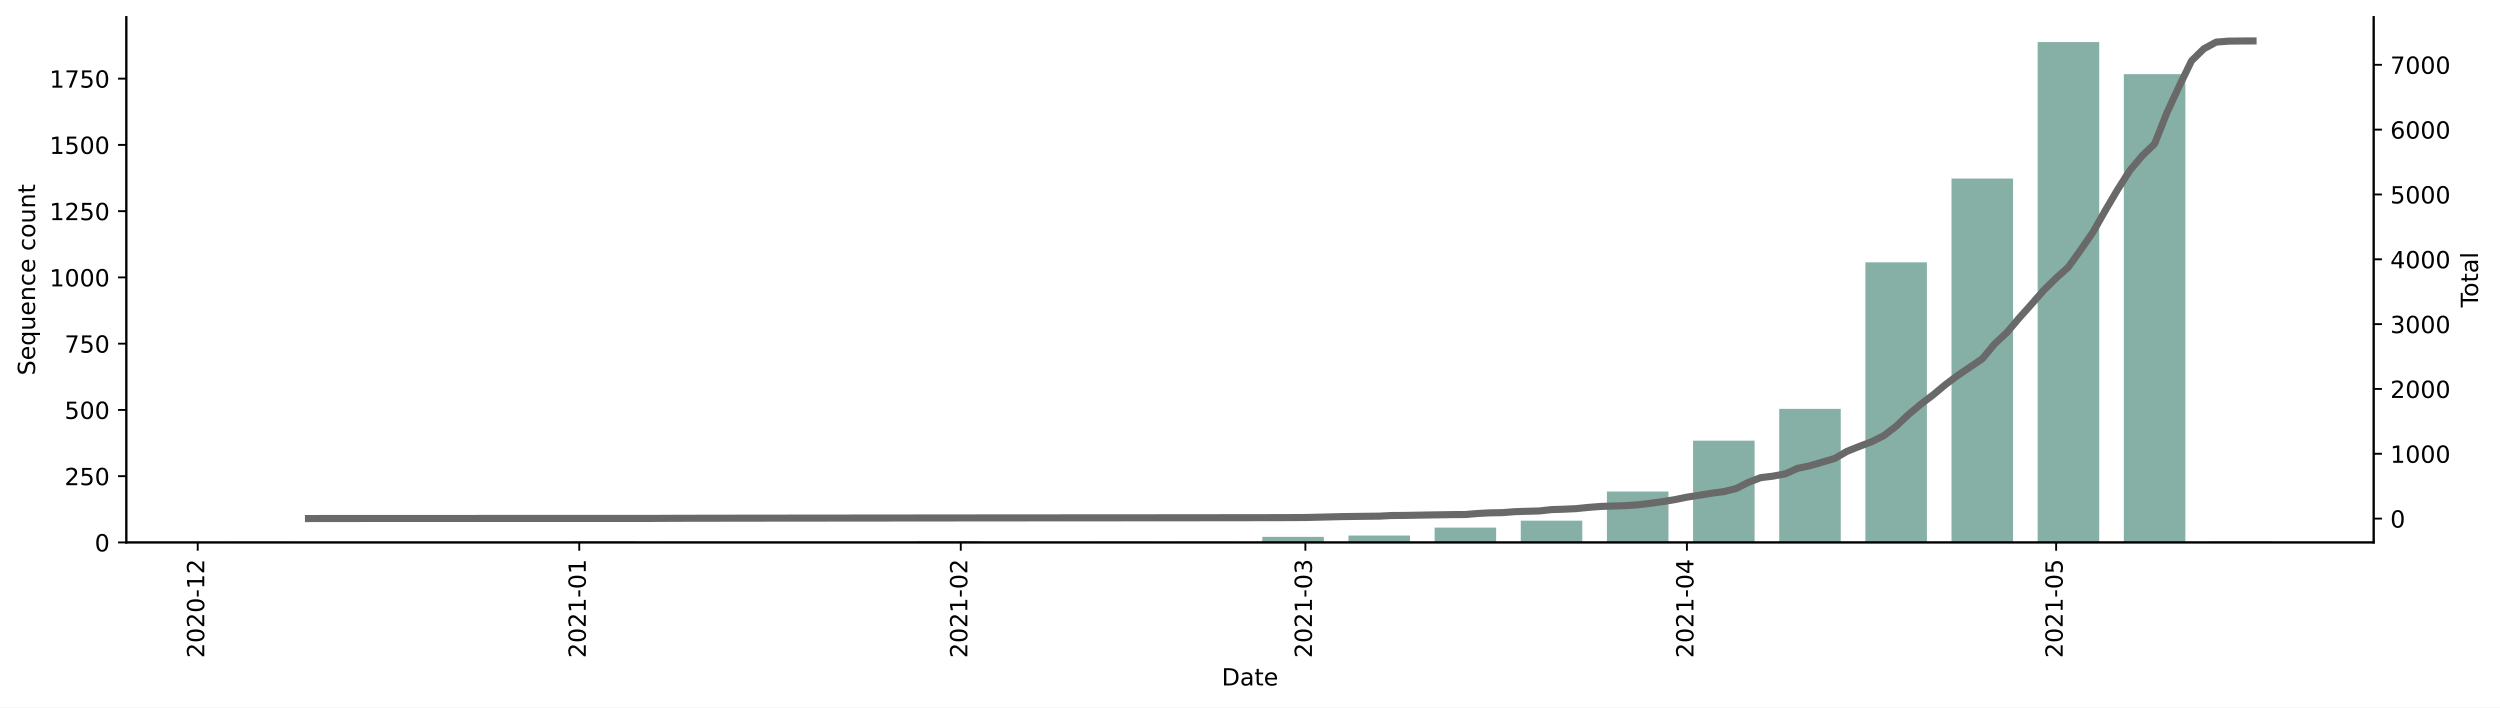
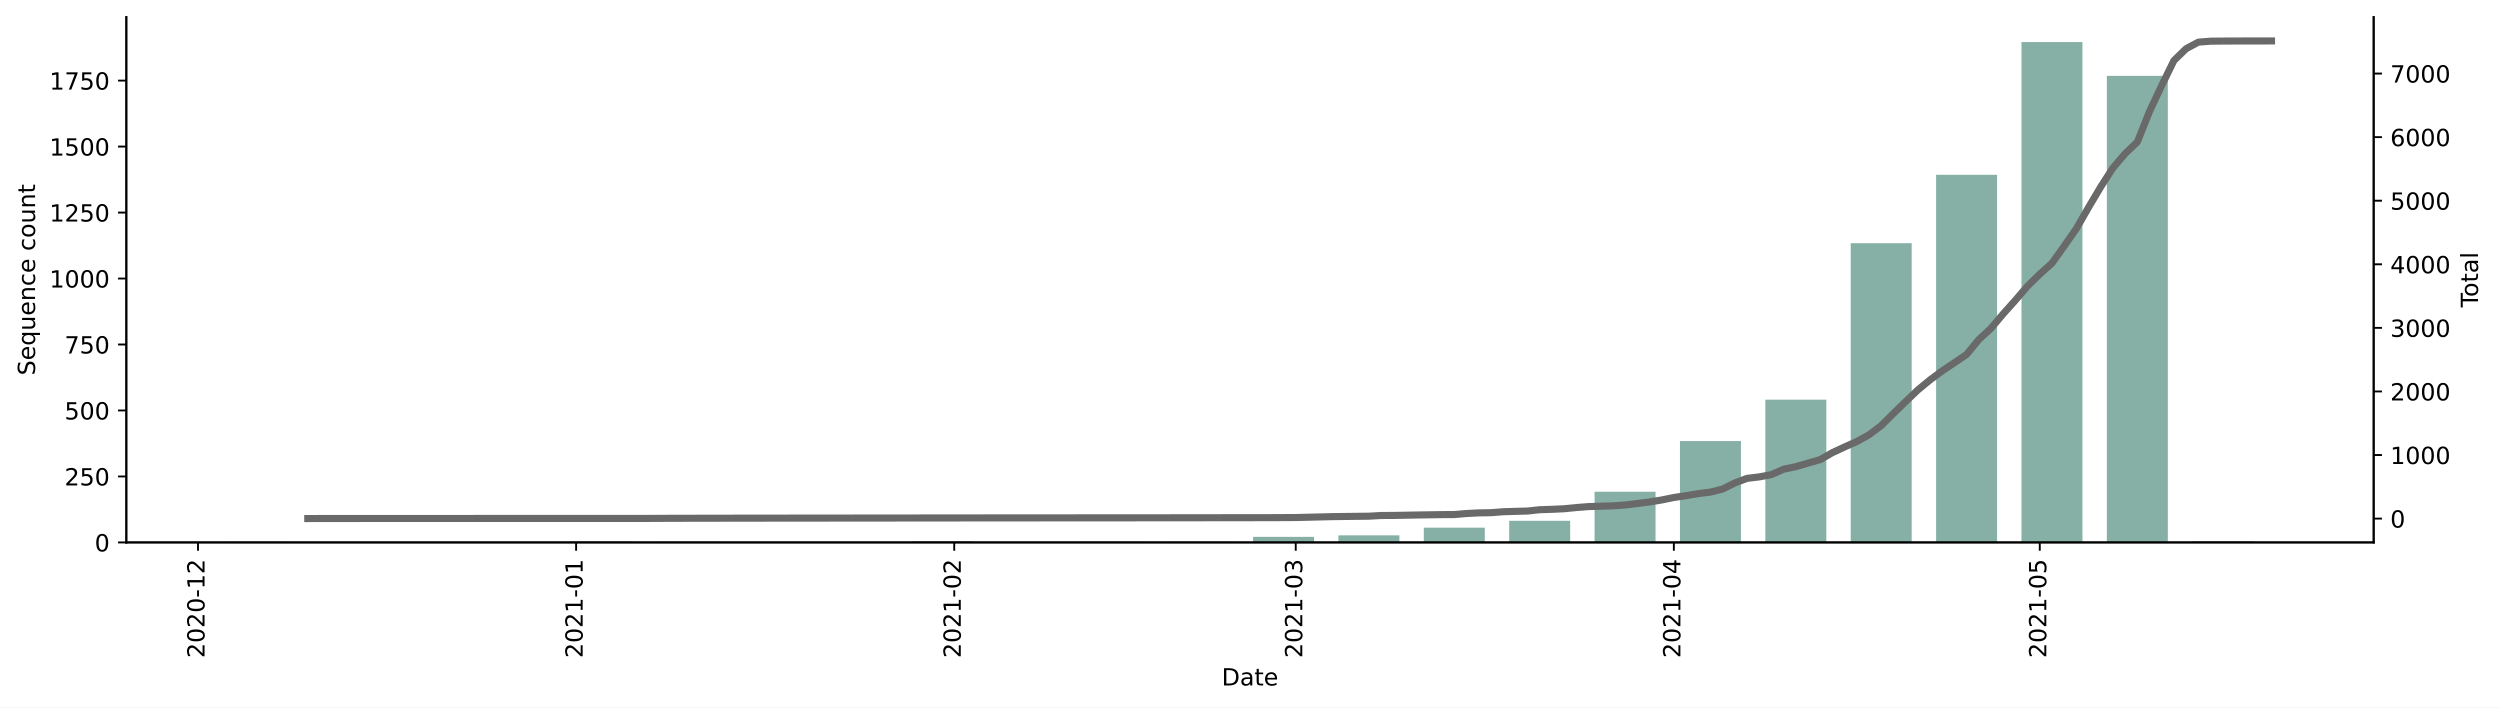
<svg xmlns="http://www.w3.org/2000/svg" xmlns:xlink="http://www.w3.org/1999/xlink" height="298.621pt" version="1.1" viewBox="0 0 1055.256 298.621" width="1055.256pt">
  <defs>
    <style type="text/css">*{stroke-linecap:butt;stroke-linejoin:round;}</style>
  </defs>
  <g id="figure_1">
    <g id="patch_1">
      <path d="M 0 298.621  L 1055.256 298.621  L 1055.256 0  L 0 0  z " style="fill:#ffffff;" />
    </g>
    <g id="axes_1">
      <g id="patch_2">
        <path d="M 53.328 228.96  L 1001.928 228.96  L 1001.928 7.2  L 53.328 7.2  z " style="fill:#ffffff;" />
      </g>
      <g id="patch_3">
-         <path clip-path="url(#p5e70287630)" d="M 96.446 228.96  L 122.421 228.96  L 122.421 228.736  L 96.446 228.736  z " style="fill:#86b0a6;" />
+         <path clip-path="url(#p2ad828f1ce)" d="M 96.446 228.96  L 122.189 228.96  L 122.189 228.737  L 96.446 228.737  z " style="fill:#86b0a6;" />
      </g>
      <g id="patch_4">
-         <path clip-path="url(#p5e70287630)" d="M 241.905 228.96  L 267.88 228.96  L 267.88 228.624  L 241.905 228.624  z " style="fill:#86b0a6;" />
+         <path clip-path="url(#p2ad828f1ce)" d="M 240.603 228.96  L 266.345 228.96  L 266.345 228.626  L 240.603 228.626  z " style="fill:#86b0a6;" />
      </g>
      <g id="patch_5">
-         <path clip-path="url(#p5e70287630)" d="M 278.27 228.96  L 304.245 228.96  L 304.245 228.736  L 278.27 228.736  z " style="fill:#86b0a6;" />
+         <path clip-path="url(#p2ad828f1ce)" d="M 276.642 228.96  L 302.384 228.96  L 302.384 228.737  L 276.642 228.737  z " style="fill:#86b0a6;" />
      </g>
      <g id="patch_6">
-         <path clip-path="url(#p5e70287630)" d="M 387.364 228.96  L 413.339 228.96  L 413.339 228.513  L 387.364 228.513  z " style="fill:#86b0a6;" />
+         <path clip-path="url(#p2ad828f1ce)" d="M 384.759 228.96  L 410.501 228.96  L 410.501 228.514  L 384.759 228.514  z " style="fill:#86b0a6;" />
      </g>
      <g id="patch_7">
-         <path clip-path="url(#p5e70287630)" d="M 460.094 228.96  L 486.068 228.96  L 486.068 228.736  L 460.094 228.736  z " style="fill:#86b0a6;" />
+         <path clip-path="url(#p2ad828f1ce)" d="M 456.837 228.96  L 482.579 228.96  L 482.579 228.737  L 456.837 228.737  z " style="fill:#86b0a6;" />
      </g>
      <g id="patch_8">
-         <path clip-path="url(#p5e70287630)" d="M 496.458 228.96  L 522.433 228.96  L 522.433 228.736  L 496.458 228.736  z " style="fill:#86b0a6;" />
+         <path clip-path="url(#p2ad828f1ce)" d="M 492.876 228.96  L 518.618 228.96  L 518.618 228.737  L 492.876 228.737  z " style="fill:#86b0a6;" />
      </g>
      <g id="patch_9">
-         <path clip-path="url(#p5e70287630)" d="M 532.823 228.96  L 558.798 228.96  L 558.798 226.611  L 532.823 226.611  z " style="fill:#86b0a6;" />
+         <path clip-path="url(#p2ad828f1ce)" d="M 528.915 228.96  L 554.657 228.96  L 554.657 226.621  L 528.915 226.621  z " style="fill:#86b0a6;" />
      </g>
      <g id="patch_10">
-         <path clip-path="url(#p5e70287630)" d="M 569.188 228.96  L 595.163 228.96  L 595.163 226.052  L 569.188 226.052  z " style="fill:#86b0a6;" />
+         <path clip-path="url(#p2ad828f1ce)" d="M 564.954 228.96  L 590.697 228.96  L 590.697 225.952  L 564.954 225.952  z " style="fill:#86b0a6;" />
      </g>
      <g id="patch_11">
-         <path clip-path="url(#p5e70287630)" d="M 605.553 228.96  L 631.527 228.96  L 631.527 222.696  L 605.553 222.696  z " style="fill:#86b0a6;" />
+         <path clip-path="url(#p2ad828f1ce)" d="M 600.993 228.96  L 626.736 228.96  L 626.736 222.722  L 600.993 222.722  z " style="fill:#86b0a6;" />
      </g>
      <g id="patch_12">
-         <path clip-path="url(#p5e70287630)" d="M 641.917 228.96  L 667.892 228.96  L 667.892 219.787  L 641.917 219.787  z " style="fill:#86b0a6;" />
+         <path clip-path="url(#p2ad828f1ce)" d="M 637.032 228.96  L 662.775 228.96  L 662.775 219.826  L 637.032 219.826  z " style="fill:#86b0a6;" />
      </g>
      <g id="patch_13">
-         <path clip-path="url(#p5e70287630)" d="M 678.282 228.96  L 704.257 228.96  L 704.257 207.482  L 678.282 207.482  z " style="fill:#86b0a6;" />
+         <path clip-path="url(#p2ad828f1ce)" d="M 673.072 228.96  L 698.814 228.96  L 698.814 207.573  L 673.072 207.573  z " style="fill:#86b0a6;" />
      </g>
      <g id="patch_14">
-         <path clip-path="url(#p5e70287630)" d="M 714.647 228.96  L 740.622 228.96  L 740.622 186.004  L 714.647 186.004  z " style="fill:#86b0a6;" />
+         <path clip-path="url(#p2ad828f1ce)" d="M 709.111 228.96  L 734.853 228.96  L 734.853 186.185  L 709.111 186.185  z " style="fill:#86b0a6;" />
      </g>
      <g id="patch_15">
-         <path clip-path="url(#p5e70287630)" d="M 751.011 228.96  L 776.986 228.96  L 776.986 172.58  L 751.011 172.58  z " style="fill:#86b0a6;" />
+         <path clip-path="url(#p2ad828f1ce)" d="M 745.15 228.96  L 770.892 228.96  L 770.892 168.697  L 745.15 168.697  z " style="fill:#86b0a6;" />
      </g>
      <g id="patch_16">
-         <path clip-path="url(#p5e70287630)" d="M 787.376 228.96  L 813.351 228.96  L 813.351 110.719  L 787.376 110.719  z " style="fill:#86b0a6;" />
+         <path clip-path="url(#p2ad828f1ce)" d="M 781.189 228.96  L 806.931 228.96  L 806.931 102.641  L 781.189 102.641  z " style="fill:#86b0a6;" />
      </g>
      <g id="patch_17">
-         <path clip-path="url(#p5e70287630)" d="M 823.741 228.96  L 849.716 228.96  L 849.716 75.37  L 823.741 75.37  z " style="fill:#86b0a6;" />
+         <path clip-path="url(#p2ad828f1ce)" d="M 817.228 228.96  L 842.97 228.96  L 842.97 73.79  L 817.228 73.79  z " style="fill:#86b0a6;" />
      </g>
      <g id="patch_18">
-         <path clip-path="url(#p5e70287630)" d="M 860.106 228.96  L 886.08 228.96  L 886.08 17.76  L 860.106 17.76  z " style="fill:#86b0a6;" />
+         <path clip-path="url(#p2ad828f1ce)" d="M 853.267 228.96  L 879.009 228.96  L 879.009 17.76  L 853.267 17.76  z " style="fill:#86b0a6;" />
      </g>
      <g id="patch_19">
-         <path clip-path="url(#p5e70287630)" d="M 896.47 228.96  L 922.445 228.96  L 922.445 31.296  L 896.47 31.296  z " style="fill:#86b0a6;" />
+         <path clip-path="url(#p2ad828f1ce)" d="M 889.306 228.96  L 915.048 228.96  L 915.048 32.018  L 889.306 32.018  z " style="fill:#86b0a6;" />
      </g>
      <g id="patch_20">
-         <path clip-path="url(#p5e70287630)" d="M 932.835 228.96  L 958.81 228.96  L 958.81 228.624  L 932.835 228.624  z " style="fill:#86b0a6;" />
+         <path clip-path="url(#p2ad828f1ce)" d="M 925.345 228.96  L 951.087 228.96  L 951.087 228.514  L 925.345 228.514  z " style="fill:#86b0a6;" />
      </g>
      <g id="matplotlib.axis_1">
        <g id="xtick_1">
          <g id="line2d_1">
            <defs>
-               <path d="M 0 0  L 0 3.5  " id="m276755232c" style="stroke:#000000;stroke-width:0.8;" />
+               <path d="M 0 0  L 0 3.5  " id="m98cdfb216d" style="stroke:#000000;stroke-width:0.8;" />
            </defs>
            <g>
-               <use style="stroke:#000000;stroke-width:0.8;" x="83.459" xlink:href="#m276755232c" y="228.96" />
+               <use style="stroke:#000000;stroke-width:0.8;" x="83.575" xlink:href="#m98cdfb216d" y="228.96" />
            </g>
          </g>
          <g id="text_1">
-             <g transform="translate(86.21828 277.7428)rotate(-90)scale(0.1 -0.1)">
+             <g transform="translate(86.33458 277.7428)rotate(-90)scale(0.1 -0.1)">
              <defs>
                <path d="M 19.188 8.297  L 53.609 8.297  L 53.609 0  L 7.328 0  L 7.328 8.297  Q 12.938 14.109 22.625 23.891  Q 32.328 33.688 34.812 36.531  Q 39.547 41.844 41.422 45.531  Q 43.312 49.219 43.312 52.781  Q 43.312 58.594 39.234 62.25  Q 35.156 65.922 28.609 65.922  Q 23.969 65.922 18.812 64.312  Q 13.672 62.703 7.812 59.422  L 7.812 69.391  Q 13.766 71.781 18.938 73  Q 24.125 74.219 28.422 74.219  Q 39.75 74.219 46.484 68.547  Q 53.219 62.891 53.219 53.422  Q 53.219 48.922 51.531 44.891  Q 49.859 40.875 45.406 35.406  Q 44.188 33.984 37.641 27.219  Q 31.109 20.453 19.188 8.297  z " id="DejaVuSans-50" />
                <path d="M 31.781 66.406  Q 24.172 66.406 20.328 58.906  Q 16.5 51.422 16.5 36.375  Q 16.5 21.391 20.328 13.891  Q 24.172 6.391 31.781 6.391  Q 39.453 6.391 43.281 13.891  Q 47.125 21.391 47.125 36.375  Q 47.125 51.422 43.281 58.906  Q 39.453 66.406 31.781 66.406  z M 31.781 74.219  Q 44.047 74.219 50.516 64.516  Q 56.984 54.828 56.984 36.375  Q 56.984 17.969 50.516 8.266  Q 44.047 -1.422 31.781 -1.422  Q 19.531 -1.422 13.062 8.266  Q 6.594 17.969 6.594 36.375  Q 6.594 54.828 13.062 64.516  Q 19.531 74.219 31.781 74.219  z " id="DejaVuSans-48" />
                <path d="M 4.891 31.391  L 31.203 31.391  L 31.203 23.391  L 4.891 23.391  z " id="DejaVuSans-45" />
                <path d="M 12.406 8.297  L 28.516 8.297  L 28.516 63.922  L 10.984 60.406  L 10.984 69.391  L 28.422 72.906  L 38.281 72.906  L 38.281 8.297  L 54.391 8.297  L 54.391 0  L 12.406 0  z " id="DejaVuSans-49" />
              </defs>
              <use xlink:href="#DejaVuSans-50" />
              <use x="63.623" xlink:href="#DejaVuSans-48" />
              <use x="127.246" xlink:href="#DejaVuSans-50" />
              <use x="190.869" xlink:href="#DejaVuSans-48" />
              <use x="254.492" xlink:href="#DejaVuSans-45" />
              <use x="290.576" xlink:href="#DejaVuSans-49" />
              <use x="354.199" xlink:href="#DejaVuSans-50" />
            </g>
          </g>
        </g>
        <g id="xtick_2">
          <g id="line2d_2">
            <g>
-               <use style="stroke:#000000;stroke-width:0.8;" x="244.503" xlink:href="#m276755232c" y="228.96" />
+               <use style="stroke:#000000;stroke-width:0.8;" x="243.177" xlink:href="#m98cdfb216d" y="228.96" />
            </g>
          </g>
          <g id="text_2">
-             <g transform="translate(247.2621 277.7428)rotate(-90)scale(0.1 -0.1)">
+             <g transform="translate(245.9362 277.7428)rotate(-90)scale(0.1 -0.1)">
              <use xlink:href="#DejaVuSans-50" />
              <use x="63.623" xlink:href="#DejaVuSans-48" />
              <use x="127.246" xlink:href="#DejaVuSans-50" />
              <use x="190.869" xlink:href="#DejaVuSans-49" />
              <use x="254.492" xlink:href="#DejaVuSans-45" />
              <use x="290.576" xlink:href="#DejaVuSans-48" />
              <use x="354.199" xlink:href="#DejaVuSans-49" />
            </g>
          </g>
        </g>
        <g id="xtick_3">
          <g id="line2d_3">
            <g>
-               <use style="stroke:#000000;stroke-width:0.8;" x="405.547" xlink:href="#m276755232c" y="228.96" />
+               <use style="stroke:#000000;stroke-width:0.8;" x="402.778" xlink:href="#m98cdfb216d" y="228.96" />
            </g>
          </g>
          <g id="text_3">
-             <g transform="translate(408.3059 277.7428)rotate(-90)scale(0.1 -0.1)">
+             <g transform="translate(405.5378 277.7428)rotate(-90)scale(0.1 -0.1)">
              <use xlink:href="#DejaVuSans-50" />
              <use x="63.623" xlink:href="#DejaVuSans-48" />
              <use x="127.246" xlink:href="#DejaVuSans-50" />
              <use x="190.869" xlink:href="#DejaVuSans-49" />
              <use x="254.492" xlink:href="#DejaVuSans-45" />
              <use x="290.576" xlink:href="#DejaVuSans-48" />
              <use x="354.199" xlink:href="#DejaVuSans-50" />
            </g>
          </g>
        </g>
        <g id="xtick_4">
          <g id="line2d_4">
            <g>
-               <use style="stroke:#000000;stroke-width:0.8;" x="551.005" xlink:href="#m276755232c" y="228.96" />
+               <use style="stroke:#000000;stroke-width:0.8;" x="546.935" xlink:href="#m98cdfb216d" y="228.96" />
            </g>
          </g>
          <g id="text_4">
-             <g transform="translate(553.7648 277.7428)rotate(-90)scale(0.1 -0.1)">
+             <g transform="translate(549.6941 277.7428)rotate(-90)scale(0.1 -0.1)">
              <defs>
                <path d="M 40.578 39.312  Q 47.656 37.797 51.625 33  Q 55.609 28.219 55.609 21.188  Q 55.609 10.406 48.188 4.484  Q 40.766 -1.422 27.094 -1.422  Q 22.516 -1.422 17.656 -0.516  Q 12.797 0.391 7.625 2.203  L 7.625 11.719  Q 11.719 9.328 16.594 8.109  Q 21.484 6.891 26.812 6.891  Q 36.078 6.891 40.938 10.547  Q 45.797 14.203 45.797 21.188  Q 45.797 27.641 41.281 31.266  Q 36.766 34.906 28.719 34.906  L 20.219 34.906  L 20.219 43.016  L 29.109 43.016  Q 36.375 43.016 40.234 45.922  Q 44.094 48.828 44.094 54.297  Q 44.094 59.906 40.109 62.906  Q 36.141 65.922 28.719 65.922  Q 24.656 65.922 20.016 65.031  Q 15.375 64.156 9.812 62.312  L 9.812 71.094  Q 15.438 72.656 20.344 73.438  Q 25.25 74.219 29.594 74.219  Q 40.828 74.219 47.359 69.109  Q 53.906 64.016 53.906 55.328  Q 53.906 49.266 50.438 45.094  Q 46.969 40.922 40.578 39.312  z " id="DejaVuSans-51" />
              </defs>
              <use xlink:href="#DejaVuSans-50" />
              <use x="63.623" xlink:href="#DejaVuSans-48" />
              <use x="127.246" xlink:href="#DejaVuSans-50" />
              <use x="190.869" xlink:href="#DejaVuSans-49" />
              <use x="254.492" xlink:href="#DejaVuSans-45" />
              <use x="290.576" xlink:href="#DejaVuSans-48" />
              <use x="354.199" xlink:href="#DejaVuSans-51" />
            </g>
          </g>
        </g>
        <g id="xtick_5">
          <g id="line2d_5">
            <g>
-               <use style="stroke:#000000;stroke-width:0.8;" x="712.049" xlink:href="#m276755232c" y="228.96" />
+               <use style="stroke:#000000;stroke-width:0.8;" x="706.536" xlink:href="#m98cdfb216d" y="228.96" />
            </g>
          </g>
          <g id="text_5">
-             <g transform="translate(714.8086 277.7428)rotate(-90)scale(0.1 -0.1)">
+             <g transform="translate(709.2958 277.7428)rotate(-90)scale(0.1 -0.1)">
              <defs>
                <path d="M 37.797 64.312  L 12.891 25.391  L 37.797 25.391  z M 35.203 72.906  L 47.609 72.906  L 47.609 25.391  L 58.016 25.391  L 58.016 17.188  L 47.609 17.188  L 47.609 0  L 37.797 0  L 37.797 17.188  L 4.891 17.188  L 4.891 26.703  z " id="DejaVuSans-52" />
              </defs>
              <use xlink:href="#DejaVuSans-50" />
              <use x="63.623" xlink:href="#DejaVuSans-48" />
              <use x="127.246" xlink:href="#DejaVuSans-50" />
              <use x="190.869" xlink:href="#DejaVuSans-49" />
              <use x="254.492" xlink:href="#DejaVuSans-45" />
              <use x="290.576" xlink:href="#DejaVuSans-48" />
              <use x="354.199" xlink:href="#DejaVuSans-52" />
            </g>
          </g>
        </g>
        <g id="xtick_6">
          <g id="line2d_6">
            <g>
-               <use style="stroke:#000000;stroke-width:0.8;" x="867.898" xlink:href="#m276755232c" y="228.96" />
+               <use style="stroke:#000000;stroke-width:0.8;" x="860.99" xlink:href="#m98cdfb216d" y="228.96" />
            </g>
          </g>
          <g id="text_6">
-             <g transform="translate(870.6575 277.7428)rotate(-90)scale(0.1 -0.1)">
+             <g transform="translate(863.749 277.7428)rotate(-90)scale(0.1 -0.1)">
              <defs>
                <path d="M 10.797 72.906  L 49.516 72.906  L 49.516 64.594  L 19.828 64.594  L 19.828 46.734  Q 21.969 47.469 24.109 47.828  Q 26.266 48.188 28.422 48.188  Q 40.625 48.188 47.75 41.5  Q 54.891 34.812 54.891 23.391  Q 54.891 11.625 47.562 5.094  Q 40.234 -1.422 26.906 -1.422  Q 22.312 -1.422 17.547 -0.641  Q 12.797 0.141 7.719 1.703  L 7.719 11.625  Q 12.109 9.234 16.797 8.062  Q 21.484 6.891 26.703 6.891  Q 35.156 6.891 40.078 11.328  Q 45.016 15.766 45.016 23.391  Q 45.016 31 40.078 35.438  Q 35.156 39.891 26.703 39.891  Q 22.75 39.891 18.812 39.016  Q 14.891 38.141 10.797 36.281  z " id="DejaVuSans-53" />
              </defs>
              <use xlink:href="#DejaVuSans-50" />
              <use x="63.623" xlink:href="#DejaVuSans-48" />
              <use x="127.246" xlink:href="#DejaVuSans-50" />
              <use x="190.869" xlink:href="#DejaVuSans-49" />
              <use x="254.492" xlink:href="#DejaVuSans-45" />
              <use x="290.576" xlink:href="#DejaVuSans-48" />
              <use x="354.199" xlink:href="#DejaVuSans-53" />
            </g>
          </g>
        </g>
        <g id="text_7">
          <g transform="translate(515.6773 289.3413)scale(0.1 -0.1)">
            <defs>
              <path d="M 19.672 64.797  L 19.672 8.109  L 31.594 8.109  Q 46.688 8.109 53.688 14.938  Q 60.688 21.781 60.688 36.531  Q 60.688 51.172 53.688 57.984  Q 46.688 64.797 31.594 64.797  z M 9.812 72.906  L 30.078 72.906  Q 51.266 72.906 61.172 64.094  Q 71.094 55.281 71.094 36.531  Q 71.094 17.672 61.125 8.828  Q 51.172 0 30.078 0  L 9.812 0  z " id="DejaVuSans-68" />
              <path d="M 34.281 27.484  Q 23.391 27.484 19.188 25  Q 14.984 22.516 14.984 16.5  Q 14.984 11.719 18.141 8.906  Q 21.297 6.109 26.703 6.109  Q 34.188 6.109 38.703 11.406  Q 43.219 16.703 43.219 25.484  L 43.219 27.484  z M 52.203 31.203  L 52.203 0  L 43.219 0  L 43.219 8.297  Q 40.141 3.328 35.547 0.953  Q 30.953 -1.422 24.312 -1.422  Q 15.922 -1.422 10.953 3.297  Q 6 8.016 6 15.922  Q 6 25.141 12.172 29.828  Q 18.359 34.516 30.609 34.516  L 43.219 34.516  L 43.219 35.406  Q 43.219 41.609 39.141 45  Q 35.062 48.391 27.688 48.391  Q 23 48.391 18.547 47.266  Q 14.109 46.141 10.016 43.891  L 10.016 52.203  Q 14.938 54.109 19.578 55.047  Q 24.219 56 28.609 56  Q 40.484 56 46.344 49.844  Q 52.203 43.703 52.203 31.203  z " id="DejaVuSans-97" />
              <path d="M 18.312 70.219  L 18.312 54.688  L 36.812 54.688  L 36.812 47.703  L 18.312 47.703  L 18.312 18.016  Q 18.312 11.328 20.141 9.422  Q 21.969 7.516 27.594 7.516  L 36.812 7.516  L 36.812 0  L 27.594 0  Q 17.188 0 13.234 3.875  Q 9.281 7.766 9.281 18.016  L 9.281 47.703  L 2.688 47.703  L 2.688 54.688  L 9.281 54.688  L 9.281 70.219  z " id="DejaVuSans-116" />
              <path d="M 56.203 29.594  L 56.203 25.203  L 14.891 25.203  Q 15.484 15.922 20.484 11.062  Q 25.484 6.203 34.422 6.203  Q 39.594 6.203 44.453 7.469  Q 49.312 8.734 54.109 11.281  L 54.109 2.781  Q 49.266 0.734 44.188 -0.344  Q 39.109 -1.422 33.891 -1.422  Q 20.797 -1.422 13.156 6.188  Q 5.516 13.812 5.516 26.812  Q 5.516 40.234 12.766 48.109  Q 20.016 56 32.328 56  Q 43.359 56 49.781 48.891  Q 56.203 41.797 56.203 29.594  z M 47.219 32.234  Q 47.125 39.594 43.094 43.984  Q 39.062 48.391 32.422 48.391  Q 24.906 48.391 20.391 44.141  Q 15.875 39.891 15.188 32.172  z " id="DejaVuSans-101" />
            </defs>
            <use xlink:href="#DejaVuSans-68" />
            <use x="77.002" xlink:href="#DejaVuSans-97" />
            <use x="138.281" xlink:href="#DejaVuSans-116" />
            <use x="177.49" xlink:href="#DejaVuSans-101" />
          </g>
        </g>
      </g>
      <g id="matplotlib.axis_2">
        <g id="ytick_1">
          <g id="line2d_7">
            <defs>
-               <path d="M 0 0  L -3.5 0  " id="mb3c2333059" style="stroke:#000000;stroke-width:0.8;" />
+               <path d="M 0 0  L -3.5 0  " id="m7856f13aee" style="stroke:#000000;stroke-width:0.8;" />
            </defs>
            <g>
-               <use style="stroke:#000000;stroke-width:0.8;" x="53.328" xlink:href="#mb3c2333059" y="228.96" />
+               <use style="stroke:#000000;stroke-width:0.8;" x="53.328" xlink:href="#m7856f13aee" y="228.96" />
            </g>
          </g>
          <g id="text_8">
            <g transform="translate(39.96563 232.7592)scale(0.1 -0.1)">
              <use xlink:href="#DejaVuSans-48" />
            </g>
          </g>
        </g>
        <g id="ytick_2">
          <g id="line2d_8">
            <g>
-               <use style="stroke:#000000;stroke-width:0.8;" x="53.328" xlink:href="#mb3c2333059" y="200.994" />
+               <use style="stroke:#000000;stroke-width:0.8;" x="53.328" xlink:href="#m7856f13aee" y="201.112" />
            </g>
          </g>
          <g id="text_9">
-             <g transform="translate(27.24063 204.7931)scale(0.1 -0.1)">
+             <g transform="translate(27.24063 204.9111)scale(0.1 -0.1)">
              <use xlink:href="#DejaVuSans-50" />
              <use x="63.623" xlink:href="#DejaVuSans-53" />
              <use x="127.246" xlink:href="#DejaVuSans-48" />
            </g>
          </g>
        </g>
        <g id="ytick_3">
          <g id="line2d_9">
            <g>
-               <use style="stroke:#000000;stroke-width:0.8;" x="53.328" xlink:href="#mb3c2333059" y="173.028" />
+               <use style="stroke:#000000;stroke-width:0.8;" x="53.328" xlink:href="#m7856f13aee" y="173.264" />
            </g>
          </g>
          <g id="text_10">
-             <g transform="translate(27.24063 176.827)scale(0.1 -0.1)">
+             <g transform="translate(27.24063 177.063)scale(0.1 -0.1)">
              <use xlink:href="#DejaVuSans-53" />
              <use x="63.623" xlink:href="#DejaVuSans-48" />
              <use x="127.246" xlink:href="#DejaVuSans-48" />
            </g>
          </g>
        </g>
        <g id="ytick_4">
          <g id="line2d_10">
            <g>
-               <use style="stroke:#000000;stroke-width:0.8;" x="53.328" xlink:href="#mb3c2333059" y="145.062" />
+               <use style="stroke:#000000;stroke-width:0.8;" x="53.328" xlink:href="#m7856f13aee" y="145.416" />
            </g>
          </g>
          <g id="text_11">
-             <g transform="translate(27.24063 148.8609)scale(0.1 -0.1)">
+             <g transform="translate(27.24063 149.2149)scale(0.1 -0.1)">
              <defs>
                <path d="M 8.203 72.906  L 55.078 72.906  L 55.078 68.703  L 28.609 0  L 18.312 0  L 43.219 64.594  L 8.203 64.594  z " id="DejaVuSans-55" />
              </defs>
              <use xlink:href="#DejaVuSans-55" />
              <use x="63.623" xlink:href="#DejaVuSans-53" />
              <use x="127.246" xlink:href="#DejaVuSans-48" />
            </g>
          </g>
        </g>
        <g id="ytick_5">
          <g id="line2d_11">
            <g>
-               <use style="stroke:#000000;stroke-width:0.8;" x="53.328" xlink:href="#mb3c2333059" y="117.096" />
+               <use style="stroke:#000000;stroke-width:0.8;" x="53.328" xlink:href="#m7856f13aee" y="117.568" />
            </g>
          </g>
          <g id="text_12">
-             <g transform="translate(20.87813 120.8948)scale(0.1 -0.1)">
+             <g transform="translate(20.87813 121.3668)scale(0.1 -0.1)">
              <use xlink:href="#DejaVuSans-49" />
              <use x="63.623" xlink:href="#DejaVuSans-48" />
              <use x="127.246" xlink:href="#DejaVuSans-48" />
              <use x="190.869" xlink:href="#DejaVuSans-48" />
            </g>
          </g>
        </g>
        <g id="ytick_6">
          <g id="line2d_12">
            <g>
-               <use style="stroke:#000000;stroke-width:0.8;" x="53.328" xlink:href="#mb3c2333059" y="89.129" />
+               <use style="stroke:#000000;stroke-width:0.8;" x="53.328" xlink:href="#m7856f13aee" y="89.719" />
            </g>
          </g>
          <g id="text_13">
-             <g transform="translate(20.87813 92.92871)scale(0.1 -0.1)">
+             <g transform="translate(20.87813 93.51871)scale(0.1 -0.1)">
              <use xlink:href="#DejaVuSans-49" />
              <use x="63.623" xlink:href="#DejaVuSans-50" />
              <use x="127.246" xlink:href="#DejaVuSans-53" />
              <use x="190.869" xlink:href="#DejaVuSans-48" />
            </g>
          </g>
        </g>
        <g id="ytick_7">
          <g id="line2d_13">
            <g>
-               <use style="stroke:#000000;stroke-width:0.8;" x="53.328" xlink:href="#mb3c2333059" y="61.163" />
+               <use style="stroke:#000000;stroke-width:0.8;" x="53.328" xlink:href="#m7856f13aee" y="61.871" />
            </g>
          </g>
          <g id="text_14">
-             <g transform="translate(20.87813 64.96261)scale(0.1 -0.1)">
+             <g transform="translate(20.87813 65.67061)scale(0.1 -0.1)">
              <use xlink:href="#DejaVuSans-49" />
              <use x="63.623" xlink:href="#DejaVuSans-53" />
              <use x="127.246" xlink:href="#DejaVuSans-48" />
              <use x="190.869" xlink:href="#DejaVuSans-48" />
            </g>
          </g>
        </g>
        <g id="ytick_8">
          <g id="line2d_14">
            <g>
-               <use style="stroke:#000000;stroke-width:0.8;" x="53.328" xlink:href="#mb3c2333059" y="33.197" />
+               <use style="stroke:#000000;stroke-width:0.8;" x="53.328" xlink:href="#m7856f13aee" y="34.023" />
            </g>
          </g>
          <g id="text_15">
-             <g transform="translate(20.87813 36.99651)scale(0.1 -0.1)">
+             <g transform="translate(20.87813 37.82251)scale(0.1 -0.1)">
              <use xlink:href="#DejaVuSans-49" />
              <use x="63.623" xlink:href="#DejaVuSans-55" />
              <use x="127.246" xlink:href="#DejaVuSans-53" />
              <use x="190.869" xlink:href="#DejaVuSans-48" />
            </g>
          </g>
        </g>
        <g id="text_16">
          <g transform="translate(14.79844 158.4402)rotate(-90)scale(0.1 -0.1)">
            <defs>
              <path d="M 53.516 70.516  L 53.516 60.891  Q 47.906 63.578 42.922 64.891  Q 37.938 66.219 33.297 66.219  Q 25.25 66.219 20.875 63.094  Q 16.5 59.969 16.5 54.203  Q 16.5 49.359 19.406 46.891  Q 22.312 44.438 30.422 42.922  L 36.375 41.703  Q 47.406 39.594 52.656 34.297  Q 57.906 29 57.906 20.125  Q 57.906 9.516 50.797 4.047  Q 43.703 -1.422 29.984 -1.422  Q 24.812 -1.422 18.969 -0.25  Q 13.141 0.922 6.891 3.219  L 6.891 13.375  Q 12.891 10.016 18.656 8.297  Q 24.422 6.594 29.984 6.594  Q 38.422 6.594 43.016 9.906  Q 47.609 13.234 47.609 19.391  Q 47.609 24.75 44.312 27.781  Q 41.016 30.812 33.5 32.328  L 27.484 33.5  Q 16.453 35.688 11.516 40.375  Q 6.594 45.062 6.594 53.422  Q 6.594 63.094 13.406 68.656  Q 20.219 74.219 32.172 74.219  Q 37.312 74.219 42.625 73.281  Q 47.953 72.359 53.516 70.516  z " id="DejaVuSans-83" />
              <path d="M 14.797 27.297  Q 14.797 17.391 18.875 11.75  Q 22.953 6.109 30.078 6.109  Q 37.203 6.109 41.297 11.75  Q 45.406 17.391 45.406 27.297  Q 45.406 37.203 41.297 42.844  Q 37.203 48.484 30.078 48.484  Q 22.953 48.484 18.875 42.844  Q 14.797 37.203 14.797 27.297  z M 45.406 8.203  Q 42.578 3.328 38.25 0.953  Q 33.938 -1.422 27.875 -1.422  Q 17.969 -1.422 11.734 6.484  Q 5.516 14.406 5.516 27.297  Q 5.516 40.188 11.734 48.094  Q 17.969 56 27.875 56  Q 33.938 56 38.25 53.625  Q 42.578 51.266 45.406 46.391  L 45.406 54.688  L 54.391 54.688  L 54.391 -20.797  L 45.406 -20.797  z " id="DejaVuSans-113" />
              <path d="M 8.5 21.578  L 8.5 54.688  L 17.484 54.688  L 17.484 21.922  Q 17.484 14.156 20.5 10.266  Q 23.531 6.391 29.594 6.391  Q 36.859 6.391 41.078 11.031  Q 45.312 15.672 45.312 23.688  L 45.312 54.688  L 54.297 54.688  L 54.297 0  L 45.312 0  L 45.312 8.406  Q 42.047 3.422 37.719 1  Q 33.406 -1.422 27.688 -1.422  Q 18.266 -1.422 13.375 4.438  Q 8.5 10.297 8.5 21.578  z M 31.109 56  z " id="DejaVuSans-117" />
              <path d="M 54.891 33.016  L 54.891 0  L 45.906 0  L 45.906 32.719  Q 45.906 40.484 42.875 44.328  Q 39.844 48.188 33.797 48.188  Q 26.516 48.188 22.312 43.547  Q 18.109 38.922 18.109 30.906  L 18.109 0  L 9.078 0  L 9.078 54.688  L 18.109 54.688  L 18.109 46.188  Q 21.344 51.125 25.703 53.562  Q 30.078 56 35.797 56  Q 45.219 56 50.047 50.172  Q 54.891 44.344 54.891 33.016  z " id="DejaVuSans-110" />
              <path d="M 48.781 52.594  L 48.781 44.188  Q 44.969 46.297 41.141 47.344  Q 37.312 48.391 33.406 48.391  Q 24.656 48.391 19.812 42.844  Q 14.984 37.312 14.984 27.297  Q 14.984 17.281 19.812 11.734  Q 24.656 6.203 33.406 6.203  Q 37.312 6.203 41.141 7.25  Q 44.969 8.297 48.781 10.406  L 48.781 2.094  Q 45.016 0.344 40.984 -0.531  Q 36.969 -1.422 32.422 -1.422  Q 20.062 -1.422 12.781 6.344  Q 5.516 14.109 5.516 27.297  Q 5.516 40.672 12.859 48.328  Q 20.219 56 33.016 56  Q 37.156 56 41.109 55.141  Q 45.062 54.297 48.781 52.594  z " id="DejaVuSans-99" />
              <path id="DejaVuSans-32" />
              <path d="M 30.609 48.391  Q 23.391 48.391 19.188 42.75  Q 14.984 37.109 14.984 27.297  Q 14.984 17.484 19.156 11.844  Q 23.344 6.203 30.609 6.203  Q 37.797 6.203 41.984 11.859  Q 46.188 17.531 46.188 27.297  Q 46.188 37.016 41.984 42.703  Q 37.797 48.391 30.609 48.391  z M 30.609 56  Q 42.328 56 49.016 48.375  Q 55.719 40.766 55.719 27.297  Q 55.719 13.875 49.016 6.219  Q 42.328 -1.422 30.609 -1.422  Q 18.844 -1.422 12.172 6.219  Q 5.516 13.875 5.516 27.297  Q 5.516 40.766 12.172 48.375  Q 18.844 56 30.609 56  z " id="DejaVuSans-111" />
            </defs>
            <use xlink:href="#DejaVuSans-83" />
            <use x="63.477" xlink:href="#DejaVuSans-101" />
            <use x="125" xlink:href="#DejaVuSans-113" />
            <use x="188.477" xlink:href="#DejaVuSans-117" />
            <use x="251.855" xlink:href="#DejaVuSans-101" />
            <use x="313.379" xlink:href="#DejaVuSans-110" />
            <use x="376.758" xlink:href="#DejaVuSans-99" />
            <use x="431.738" xlink:href="#DejaVuSans-101" />
            <use x="493.262" xlink:href="#DejaVuSans-32" />
            <use x="525.049" xlink:href="#DejaVuSans-99" />
            <use x="580.029" xlink:href="#DejaVuSans-111" />
            <use x="641.211" xlink:href="#DejaVuSans-117" />
            <use x="704.59" xlink:href="#DejaVuSans-110" />
            <use x="767.969" xlink:href="#DejaVuSans-116" />
          </g>
        </g>
      </g>
      <g id="patch_21">
        <path d="M 53.328 228.96  L 53.328 7.2  " style="fill:none;stroke:#000000;stroke-linecap:square;stroke-linejoin:miter;stroke-width:0.8;" />
      </g>
      <g id="patch_22">
        <path d="M 1001.928 228.96  L 1001.928 7.2  " style="fill:none;stroke:#000000;stroke-linecap:square;stroke-linejoin:miter;stroke-width:0.8;" />
      </g>
      <g id="patch_23">
        <path d="M 53.328 228.96  L 1001.928 228.96  " style="fill:none;stroke:#000000;stroke-linecap:square;stroke-linejoin:miter;stroke-width:0.8;" />
      </g>
    </g>
    <g id="axes_2">
      <g id="matplotlib.axis_3">
        <g id="ytick_9">
          <g id="line2d_15">
            <defs>
-               <path d="M 0 0  L 3.5 0  " id="m1ae5602504" style="stroke:#000000;stroke-width:0.8;" />
+               <path d="M 0 0  L 3.5 0  " id="m298babd690" style="stroke:#000000;stroke-width:0.8;" />
            </defs>
            <g>
-               <use style="stroke:#000000;stroke-width:0.8;" x="1001.928" xlink:href="#m1ae5602504" y="218.907" />
+               <use style="stroke:#000000;stroke-width:0.8;" x="1001.928" xlink:href="#m298babd690" y="218.907" />
            </g>
          </g>
          <g id="text_17">
-             <g transform="translate(1008.928 222.7066)scale(0.1 -0.1)">
+             <g transform="translate(1008.928 222.7061)scale(0.1 -0.1)">
              <use xlink:href="#DejaVuSans-48" />
            </g>
          </g>
        </g>
        <g id="ytick_10">
          <g id="line2d_16">
            <g>
-               <use style="stroke:#000000;stroke-width:0.8;" x="1001.928" xlink:href="#m1ae5602504" y="191.542" />
+               <use style="stroke:#000000;stroke-width:0.8;" x="1001.928" xlink:href="#m298babd690" y="192.07" />
            </g>
          </g>
          <g id="text_18">
-             <g transform="translate(1008.928 195.3413)scale(0.1 -0.1)">
+             <g transform="translate(1008.928 195.869)scale(0.1 -0.1)">
              <use xlink:href="#DejaVuSans-49" />
              <use x="63.623" xlink:href="#DejaVuSans-48" />
              <use x="127.246" xlink:href="#DejaVuSans-48" />
              <use x="190.869" xlink:href="#DejaVuSans-48" />
            </g>
          </g>
        </g>
        <g id="ytick_11">
          <g id="line2d_17">
            <g>
-               <use style="stroke:#000000;stroke-width:0.8;" x="1001.928" xlink:href="#m1ae5602504" y="164.177" />
+               <use style="stroke:#000000;stroke-width:0.8;" x="1001.928" xlink:href="#m298babd690" y="165.233" />
            </g>
          </g>
          <g id="text_19">
-             <g transform="translate(1008.928 167.976)scale(0.1 -0.1)">
+             <g transform="translate(1008.928 169.0319)scale(0.1 -0.1)">
              <use xlink:href="#DejaVuSans-50" />
              <use x="63.623" xlink:href="#DejaVuSans-48" />
              <use x="127.246" xlink:href="#DejaVuSans-48" />
              <use x="190.869" xlink:href="#DejaVuSans-48" />
            </g>
          </g>
        </g>
        <g id="ytick_12">
          <g id="line2d_18">
            <g>
-               <use style="stroke:#000000;stroke-width:0.8;" x="1001.928" xlink:href="#m1ae5602504" y="136.812" />
+               <use style="stroke:#000000;stroke-width:0.8;" x="1001.928" xlink:href="#m298babd690" y="138.396" />
            </g>
          </g>
          <g id="text_20">
-             <g transform="translate(1008.928 140.6108)scale(0.1 -0.1)">
+             <g transform="translate(1008.928 142.1949)scale(0.1 -0.1)">
              <use xlink:href="#DejaVuSans-51" />
              <use x="63.623" xlink:href="#DejaVuSans-48" />
              <use x="127.246" xlink:href="#DejaVuSans-48" />
              <use x="190.869" xlink:href="#DejaVuSans-48" />
            </g>
          </g>
        </g>
        <g id="ytick_13">
          <g id="line2d_19">
            <g>
-               <use style="stroke:#000000;stroke-width:0.8;" x="1001.928" xlink:href="#m1ae5602504" y="109.446" />
+               <use style="stroke:#000000;stroke-width:0.8;" x="1001.928" xlink:href="#m298babd690" y="111.559" />
            </g>
          </g>
          <g id="text_21">
-             <g transform="translate(1008.928 113.2455)scale(0.1 -0.1)">
+             <g transform="translate(1008.928 115.3578)scale(0.1 -0.1)">
              <use xlink:href="#DejaVuSans-52" />
              <use x="63.623" xlink:href="#DejaVuSans-48" />
              <use x="127.246" xlink:href="#DejaVuSans-48" />
              <use x="190.869" xlink:href="#DejaVuSans-48" />
            </g>
          </g>
        </g>
        <g id="ytick_14">
          <g id="line2d_20">
            <g>
-               <use style="stroke:#000000;stroke-width:0.8;" x="1001.928" xlink:href="#m1ae5602504" y="82.081" />
+               <use style="stroke:#000000;stroke-width:0.8;" x="1001.928" xlink:href="#m298babd690" y="84.722" />
            </g>
          </g>
          <g id="text_22">
-             <g transform="translate(1008.928 85.8802)scale(0.1 -0.1)">
+             <g transform="translate(1008.928 88.52075)scale(0.1 -0.1)">
              <use xlink:href="#DejaVuSans-53" />
              <use x="63.623" xlink:href="#DejaVuSans-48" />
              <use x="127.246" xlink:href="#DejaVuSans-48" />
              <use x="190.869" xlink:href="#DejaVuSans-48" />
            </g>
          </g>
        </g>
        <g id="ytick_15">
          <g id="line2d_21">
            <g>
-               <use style="stroke:#000000;stroke-width:0.8;" x="1001.928" xlink:href="#m1ae5602504" y="54.716" />
+               <use style="stroke:#000000;stroke-width:0.8;" x="1001.928" xlink:href="#m298babd690" y="57.884" />
            </g>
          </g>
          <g id="text_23">
-             <g transform="translate(1008.928 58.51492)scale(0.1 -0.1)">
+             <g transform="translate(1008.928 61.68369)scale(0.1 -0.1)">
              <defs>
                <path d="M 33.016 40.375  Q 26.375 40.375 22.484 35.828  Q 18.609 31.297 18.609 23.391  Q 18.609 15.531 22.484 10.953  Q 26.375 6.391 33.016 6.391  Q 39.656 6.391 43.531 10.953  Q 47.406 15.531 47.406 23.391  Q 47.406 31.297 43.531 35.828  Q 39.656 40.375 33.016 40.375  z M 52.594 71.297  L 52.594 62.312  Q 48.875 64.062 45.094 64.984  Q 41.312 65.922 37.594 65.922  Q 27.828 65.922 22.672 59.328  Q 17.531 52.734 16.797 39.406  Q 19.672 43.656 24.016 45.922  Q 28.375 48.188 33.594 48.188  Q 44.578 48.188 50.953 41.516  Q 57.328 34.859 57.328 23.391  Q 57.328 12.156 50.688 5.359  Q 44.047 -1.422 33.016 -1.422  Q 20.359 -1.422 13.672 8.266  Q 6.984 17.969 6.984 36.375  Q 6.984 53.656 15.188 63.938  Q 23.391 74.219 37.203 74.219  Q 40.922 74.219 44.703 73.484  Q 48.484 72.75 52.594 71.297  z " id="DejaVuSans-54" />
              </defs>
              <use xlink:href="#DejaVuSans-54" />
              <use x="63.623" xlink:href="#DejaVuSans-48" />
              <use x="127.246" xlink:href="#DejaVuSans-48" />
              <use x="190.869" xlink:href="#DejaVuSans-48" />
            </g>
          </g>
        </g>
        <g id="ytick_16">
          <g id="line2d_22">
            <g>
-               <use style="stroke:#000000;stroke-width:0.8;" x="1001.928" xlink:href="#m1ae5602504" y="27.35" />
+               <use style="stroke:#000000;stroke-width:0.8;" x="1001.928" xlink:href="#m298babd690" y="31.047" />
            </g>
          </g>
          <g id="text_24">
-             <g transform="translate(1008.928 31.14964)scale(0.1 -0.1)">
+             <g transform="translate(1008.928 34.84663)scale(0.1 -0.1)">
              <use xlink:href="#DejaVuSans-55" />
              <use x="63.623" xlink:href="#DejaVuSans-48" />
              <use x="127.246" xlink:href="#DejaVuSans-48" />
              <use x="190.869" xlink:href="#DejaVuSans-48" />
            </g>
          </g>
        </g>
        <g id="text_25">
          <g transform="translate(1045.977 129.7566)rotate(-90)scale(0.1 -0.1)">
            <defs>
              <path d="M -0.297 72.906  L 61.375 72.906  L 61.375 64.594  L 35.5 64.594  L 35.5 0  L 25.594 0  L 25.594 64.594  L -0.297 64.594  z " id="DejaVuSans-84" />
              <path d="M 9.422 75.984  L 18.406 75.984  L 18.406 0  L 9.422 0  z " id="DejaVuSans-108" />
            </defs>
            <use xlink:href="#DejaVuSans-84" />
            <use x="44.084" xlink:href="#DejaVuSans-111" />
            <use x="105.266" xlink:href="#DejaVuSans-116" />
            <use x="144.475" xlink:href="#DejaVuSans-97" />
            <use x="205.754" xlink:href="#DejaVuSans-108" />
          </g>
        </g>
      </g>
      <g id="line2d_23">
-         <path clip-path="url(#p5e70287630)" d="M 130.214 218.88  L 140.603 218.853  L 275.672 218.825  L 280.867 218.798  L 286.062 218.771  L 301.647 218.743  L 317.232 218.716  L 421.131 218.606  L 499.056 218.552  L 540.616 218.497  L 545.81 218.47  L 551.005 218.442  L 566.59 218.059  L 576.98 217.922  L 582.175 217.867  L 587.37 217.594  L 592.565 217.566  L 602.955 217.375  L 608.15 217.293  L 613.345 217.211  L 618.54 217.183  L 623.735 216.746  L 628.93 216.472  L 634.125 216.39  L 639.32 215.979  L 644.515 215.815  L 649.71 215.678  L 654.905 215.104  L 660.1 214.939  L 665.295 214.693  L 670.49 214.173  L 675.685 213.763  L 680.879 213.599  L 686.074 213.434  L 691.269 213.079  L 696.464 212.449  L 701.659 211.765  L 706.854 210.917  L 712.049 209.849  L 717.244 209.056  L 722.439 208.18  L 727.634 207.523  L 732.829 206.21  L 738.024 203.583  L 743.219 201.613  L 748.414 200.983  L 753.609 199.998  L 758.804 197.672  L 763.999 196.577  L 769.194 195.045  L 774.389 193.54  L 779.584 190.53  L 784.779 188.45  L 789.974 186.48  L 795.169 183.88  L 800.364 179.912  L 805.559 174.986  L 810.754 170.635  L 815.948 166.694  L 821.143 162.371  L 826.338 158.485  L 831.533 154.955  L 836.728 151.452  L 841.923 145.185  L 847.118 140.342  L 852.313 134.212  L 857.508 128.41  L 862.703 122.472  L 867.898 117.382  L 873.093 112.703  L 878.288 105.451  L 883.483 97.925  L 888.678 88.785  L 893.873 80.001  L 899.068 71.874  L 904.263 65.717  L 909.458 60.709  L 914.653 47.573  L 919.848 36.381  L 925.043 25.681  L 930.238 20.591  L 935.433 17.773  L 940.628 17.362  L 945.823 17.307  L 951.018 17.28  " style="fill:none;stroke:#696969;stroke-linecap:square;stroke-width:3;" />
+         <path clip-path="url(#p2ad828f1ce)" d="M 129.911 218.88  L 140.208 218.853  L 274.067 218.826  L 279.216 218.799  L 284.364 218.773  L 299.81 218.746  L 315.255 218.719  L 418.224 218.612  L 495.45 218.558  L 536.638 218.504  L 541.786 218.477  L 546.935 218.451  L 562.38 218.075  L 572.677 217.941  L 577.825 217.887  L 582.974 217.592  L 588.122 217.565  L 598.419 217.377  L 603.568 217.297  L 608.716 217.216  L 613.864 217.189  L 619.013 216.76  L 624.161 216.492  L 629.31 216.411  L 634.458 216.008  L 639.607 215.847  L 644.755 215.713  L 649.904 215.15  L 655.052 214.989  L 660.2 214.747  L 665.349 214.237  L 670.497 213.835  L 675.646 213.674  L 680.794 213.513  L 685.943 213.164  L 691.091 212.546  L 696.24 211.876  L 701.388 211.044  L 706.536 209.997  L 711.685 209.219  L 716.833 208.36  L 721.982 207.716  L 727.13 206.428  L 732.279 203.851  L 737.427 201.919  L 742.575 201.302  L 747.724 200.336  L 752.872 198.054  L 758.021 196.981  L 763.169 195.478  L 768.318 194.002  L 773.466 191.05  L 778.615 188.661  L 783.763 186.38  L 788.911 183.536  L 794.06 179.644  L 799.208 174.545  L 804.357 169.527  L 809.505 164.615  L 814.654 160.375  L 819.802 156.564  L 824.951 153.102  L 830.099 149.614  L 835.247 143.361  L 840.396 138.584  L 845.544 132.492  L 850.693 126.748  L 855.841 120.737  L 860.99 115.718  L 866.138 111.102  L 871.286 103.883  L 876.435 96.503  L 881.583 87.539  L 886.732 78.871  L 891.88 70.874  L 897.029 64.835  L 902.177 59.924  L 907.326 47.042  L 912.474 36.066  L 917.622 25.546  L 922.771 20.554  L 927.919 17.79  L 933.068 17.387  L 938.216 17.334  L 943.365 17.307  L 958.81 17.28  " style="fill:none;stroke:#696969;stroke-linecap:square;stroke-width:3;" />
      </g>
      <g id="patch_24">
        <path d="M 53.328 228.96  L 53.328 7.2  " style="fill:none;stroke:#000000;stroke-linecap:square;stroke-linejoin:miter;stroke-width:0.8;" />
      </g>
      <g id="patch_25">
        <path d="M 1001.928 228.96  L 1001.928 7.2  " style="fill:none;stroke:#000000;stroke-linecap:square;stroke-linejoin:miter;stroke-width:0.8;" />
      </g>
      <g id="patch_26">
        <path d="M 53.328 228.96  L 1001.928 228.96  " style="fill:none;stroke:#000000;stroke-linecap:square;stroke-linejoin:miter;stroke-width:0.8;" />
      </g>
    </g>
  </g>
  <defs>
-     <clipPath id="p5e70287630">
+     <clipPath id="p2ad828f1ce">
      <rect height="221.76" width="948.6" x="53.328" y="7.2" />
    </clipPath>
  </defs>
</svg>
